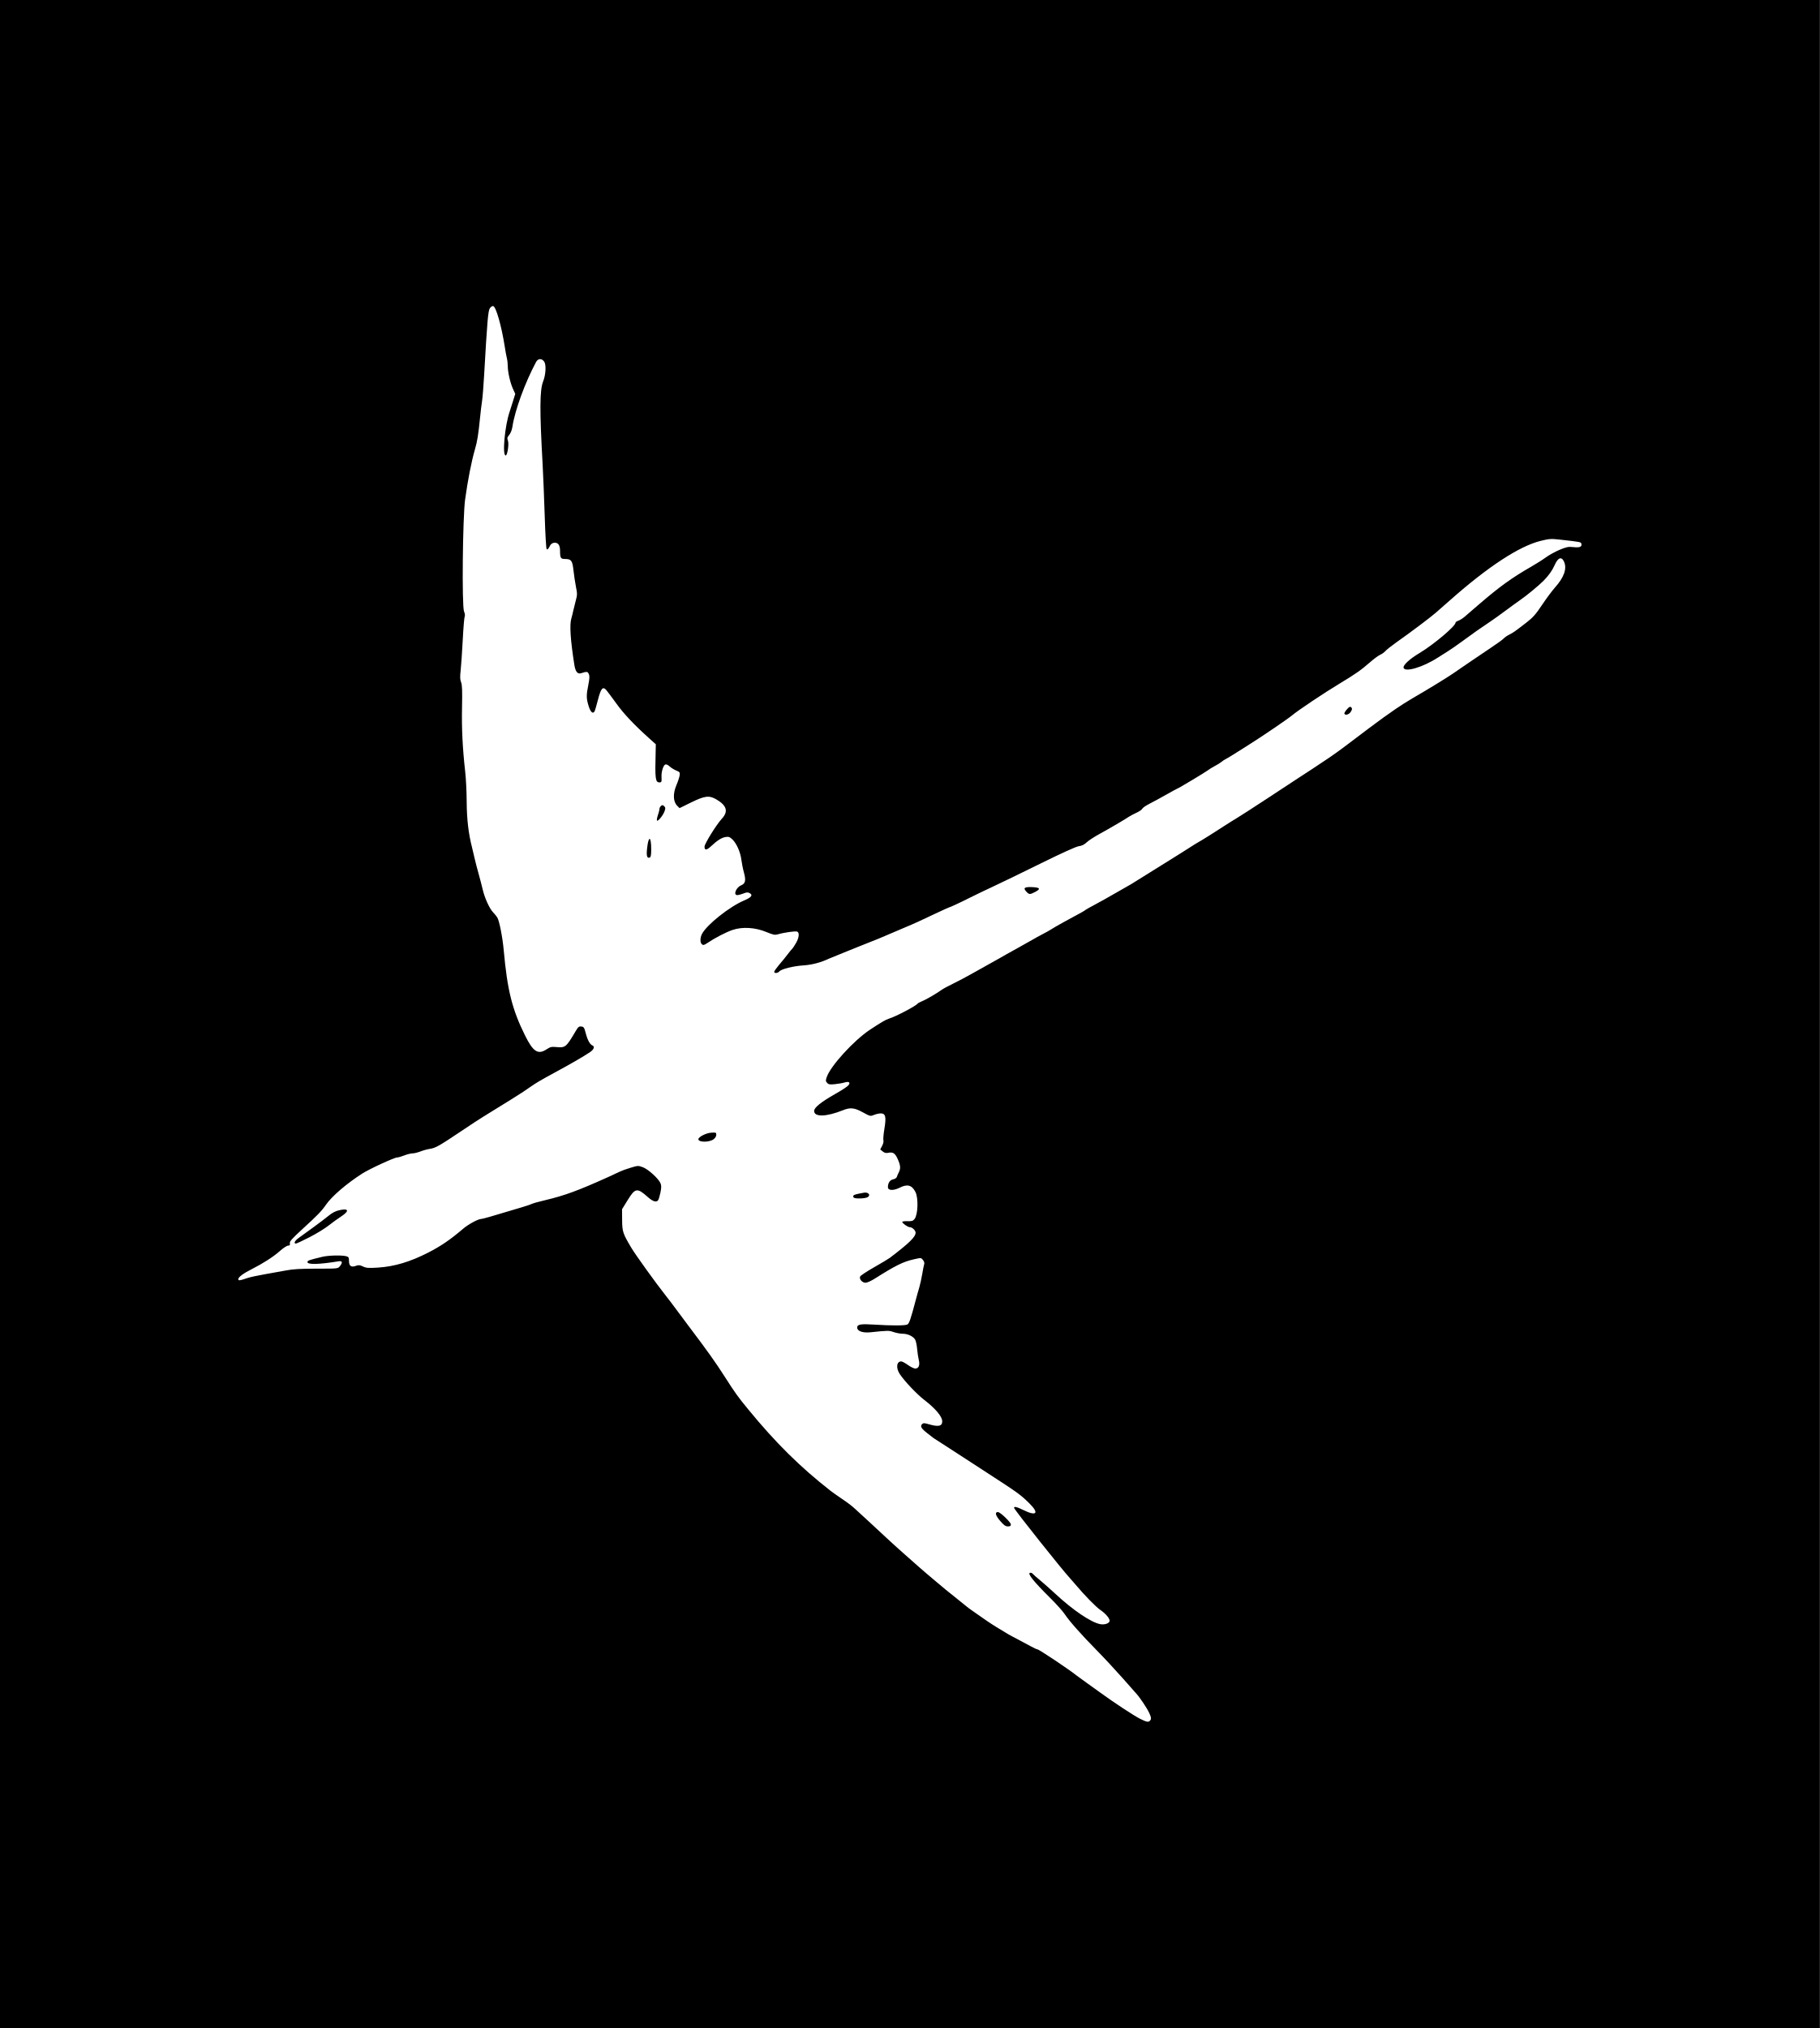
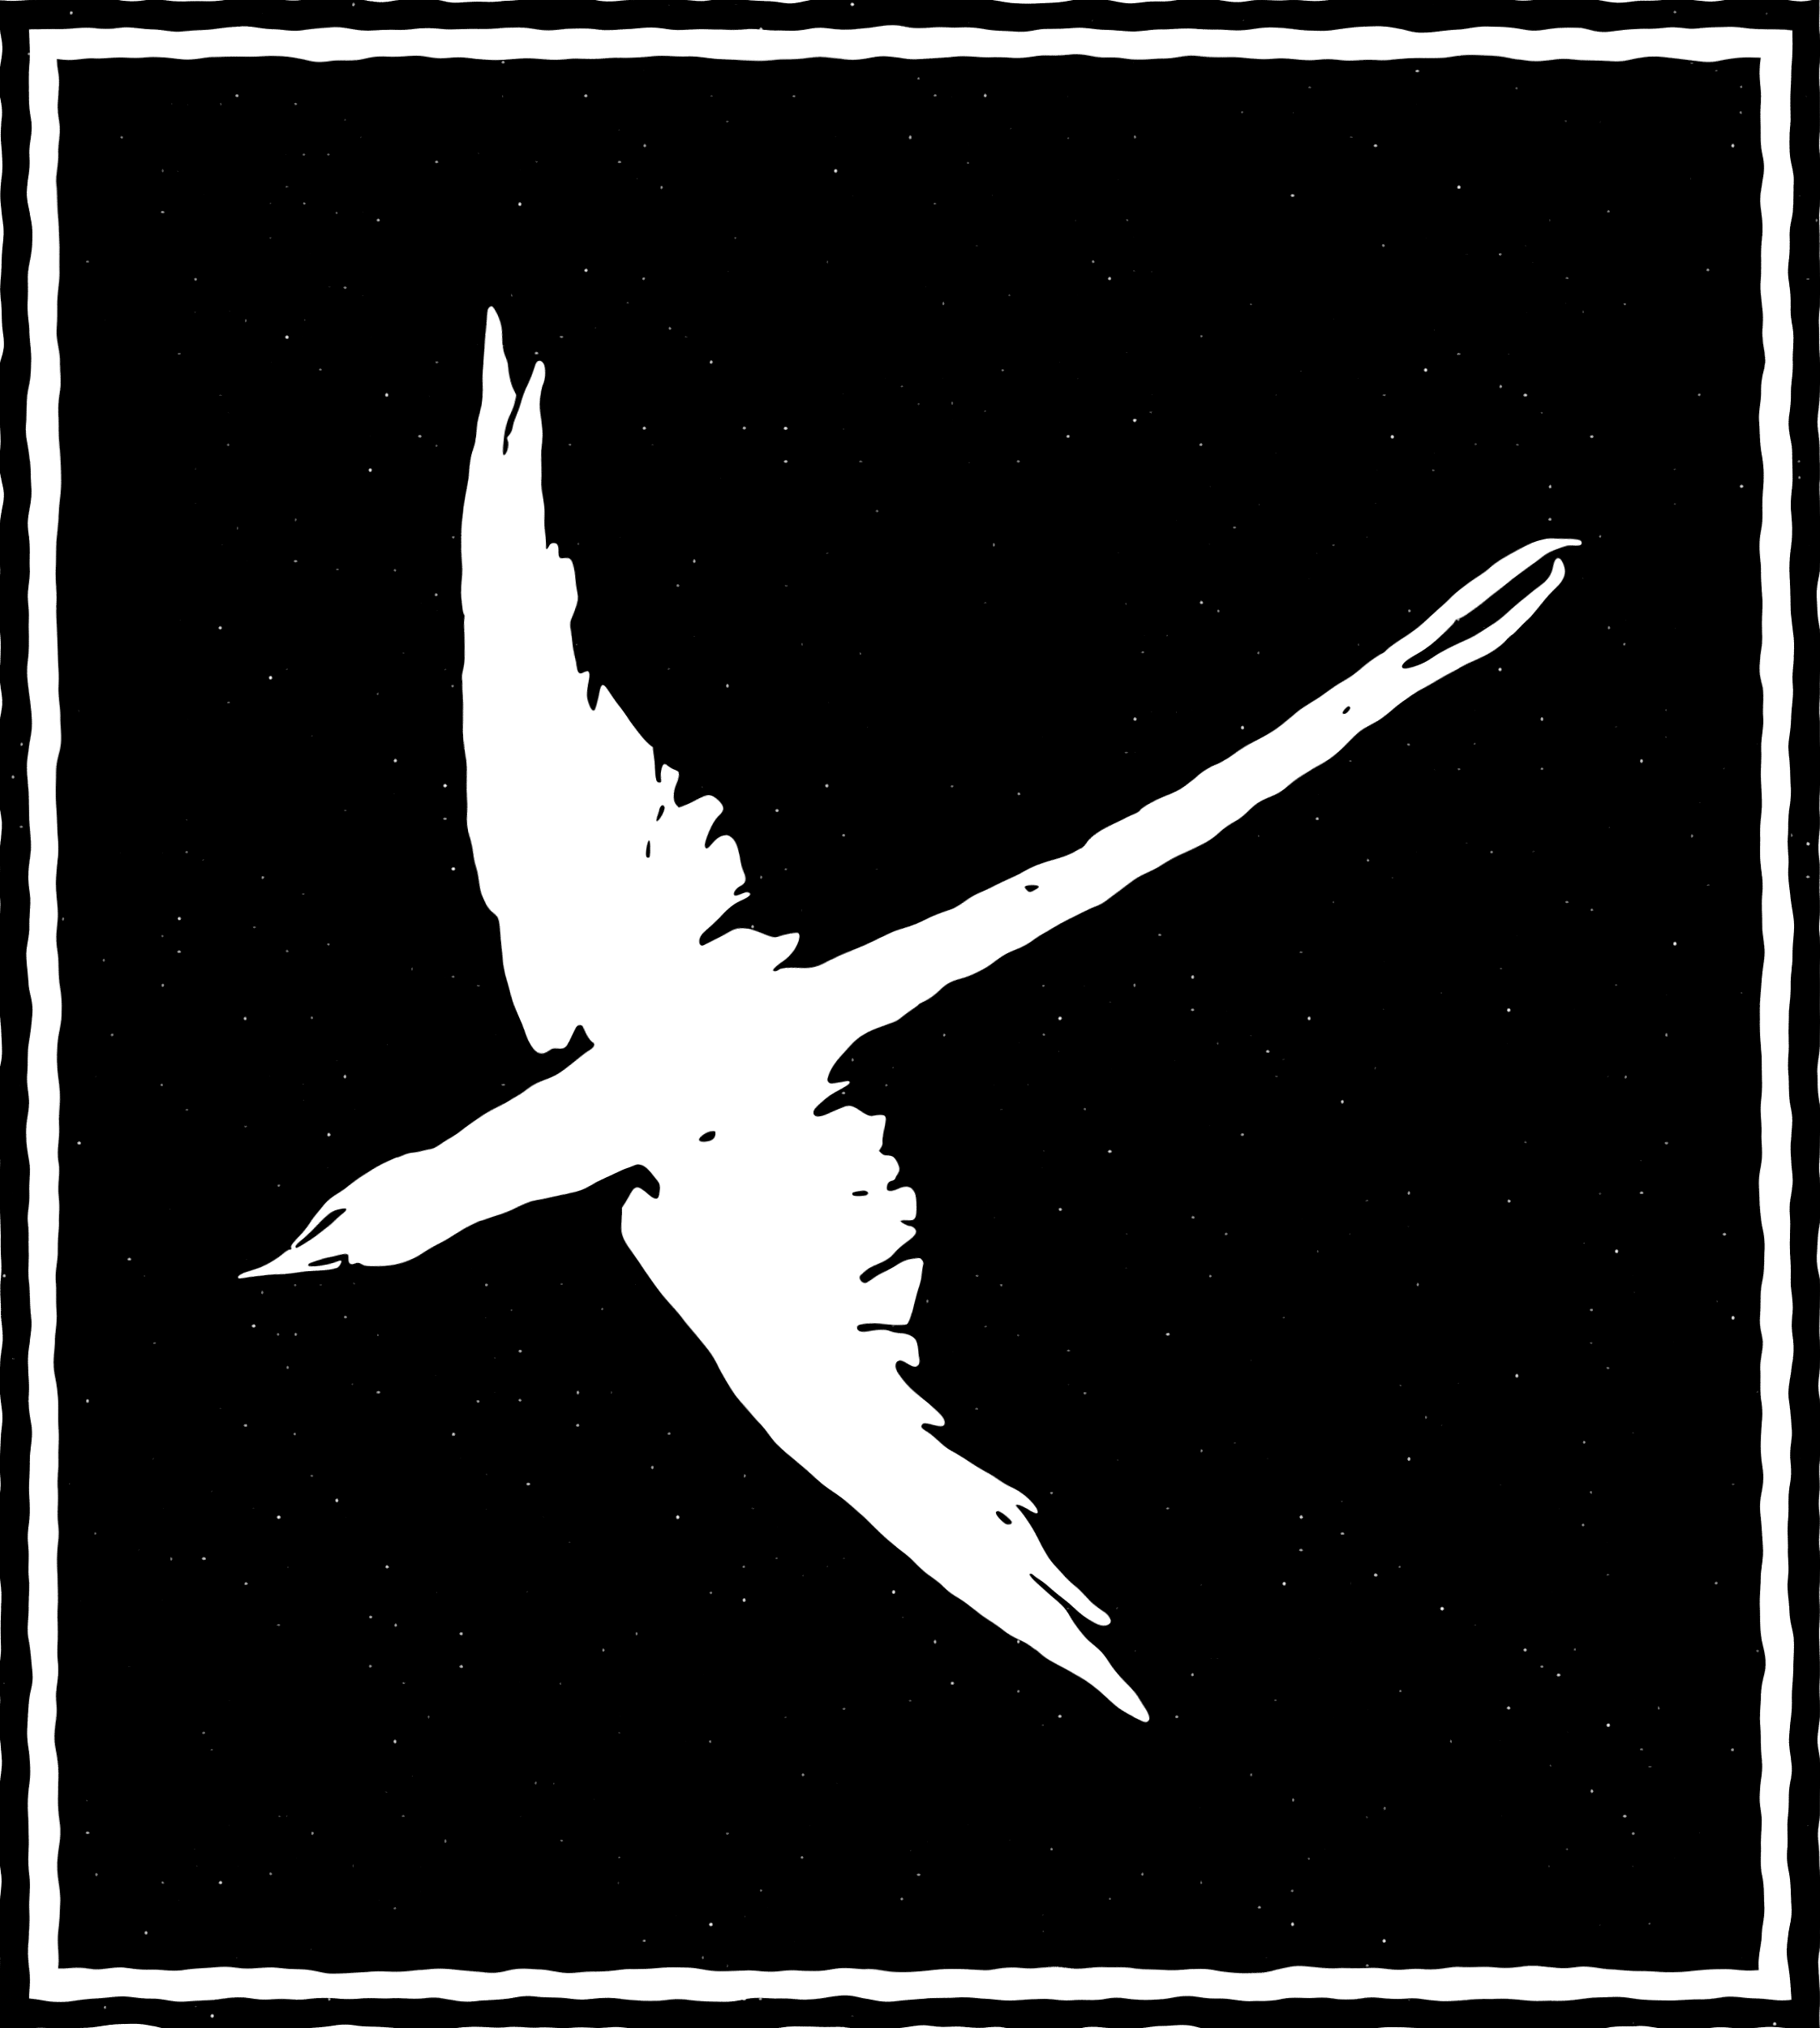
<svg xmlns="http://www.w3.org/2000/svg" viewBox="6 6 438 488" overflow="visible">
-   <path class="wm-bird-box" fill="currentColor" fill-rule="evenodd" d="M6 6L444 6L444 494L6 494ZM280.36 419.58C278.89 418.84 273.92 415.57 270.83 413.31C270.13 412.8 268.63 411.73 267.5 410.92C266.37 410.11 265.33 409.36 265.2 409.25C263.48 407.85 256.07 402.89 255.69 402.89C255.54 402.89 254.78 402.54 254.01 402.11C253.25 401.69 251.9 400.97 251.02 400.51C250.13 400.06 249.08 399.49 248.67 399.25C246.62 398.05 244.6 396.79 243.5 396.02C240.38 393.87 239.03 392.91 238.69 392.61C238.48 392.43 237.37 391.53 236.22 390.62C235.07 389.71 233.9 388.77 233.63 388.54C233.36 388.31 232.03 387.19 230.67 386.06C229.32 384.93 227.71 383.55 227.1 383C226.49 382.46 224.82 380.98 223.4 379.73C221.97 378.47 220.09 376.76 219.2 375.92C218.32 375.08 216.49 373.38 215.14 372.15C213.78 370.91 212.26 369.52 211.76 369.05C211.27 368.58 210.16 367.71 209.3 367.13C207.49 365.9 206.44 365.16 205.9 364.74C198.58 359.02 192.6 353.11 186.04 345.09C183.59 342.11 182.96 341.23 180.52 337.42C178.12 333.67 176.42 331.29 171.59 324.89C170.18 323.01 168.69 321.01 168.28 320.45C167.87 319.88 166.92 318.64 166.17 317.69C164.05 315.03 158.99 308 158 306.35C155.9 302.83 155.75 302.38 155.73 299.57L155.71 296.98L157.04 294.82C158.87 291.84 159.34 291.76 161.88 294.02C163.11 295.12 163.95 295.39 164.39 294.82C164.52 294.65 164.77 293.82 164.95 292.98C165.19 291.78 165.2 291.28 164.97 290.74C164.51 289.62 162.01 287.35 160.72 286.87C159.6 286.46 159.52 286.46 157.76 287C156.76 287.3 155.67 287.69 155.34 287.86C155 288.03 153.61 288.68 152.25 289.29C145.13 292.5 141.88 293.69 137.33 294.77C135.77 295.14 134.29 295.54 134.04 295.68C133.79 295.81 132.84 296.13 131.94 296.4C131.04 296.67 129.64 297.09 128.83 297.33C124.49 298.65 122.13 299.32 121.8 299.32C121.07 299.33 118.72 300.6 117.49 301.65C114.36 304.32 112.15 305.83 109.03 307.43C104.67 309.65 100.96 310.76 97 311.02C94.65 311.17 94.14 311.13 93.35 310.75C92.59 310.39 92.3 310.37 91.67 310.6C90.54 311.03 89.99 310.64 89.99 309.43C89.99 308.57 89.9 308.43 89.31 308.28C88.18 308 85.02 308.08 83.57 308.43C80.34 309.21 80 309.33 80 309.69C80 310.34 82.76 310.28 87.46 309.51C88.41 309.35 88.53 309.79 87.79 310.7C87.32 311.28 87.28 311.28 82.18 311.28C78.4 311.28 76.49 311.39 74.94 311.69C73.79 311.91 71.46 312.33 69.77 312.62C68.07 312.91 66.18 313.32 65.57 313.53C63.72 314.17 63.35 314.21 63.35 313.8C63.35 313.32 64.58 312.4 66.56 311.41C69.29 310.03 71.8 308.42 73.34 307.05C74.15 306.33 75.05 305.73 75.34 305.73C75.75 305.73 75.84 305.61 75.76 305.18C75.67 304.73 76.24 304.09 78.81 301.73C82.44 298.42 83.42 297.41 84.48 295.86C85.88 293.85 89.4 290.82 93.16 288.41C94.92 287.28 100.91 284.52 101.6 284.52C101.85 284.52 102.61 284.3 103.3 284.03C103.99 283.76 104.88 283.54 105.28 283.54C105.67 283.54 106.53 283.33 107.18 283.08C107.83 282.82 108.86 282.54 109.47 282.45C110.81 282.25 111.7 281.75 116.93 278.24C119.16 276.74 121.52 275.19 122.19 274.79C123.85 273.78 127.6 271.46 128.95 270.61C131.84 268.79 132.37 268.45 133.59 267.58C134.91 266.64 136.17 265.9 139.55 264.07C143.48 261.94 146.31 260.31 148 259.18C148.94 258.55 149.21 257.81 148.57 257.56C147.99 257.34 147.39 256.24 146.97 254.61C146.62 253.26 146.5 253.07 145.91 253.01C145.35 252.94 145.15 253.11 144.55 254.12C142.25 258.02 142.07 258.17 139.85 257.95C138.75 257.85 138.42 257.92 137.58 258.48C135.49 259.86 134.32 259.12 132.36 255.16C129.26 248.92 128.1 244.26 127.24 234.71C126.95 231.49 126.16 227.48 125.67 226.75C125.47 226.45 125.01 225.88 124.63 225.48C123.78 224.57 122.63 222.03 122.18 220.06C121.99 219.24 121.54 217.5 121.18 216.22C120.81 214.93 120.37 213.21 120.19 212.39C120.01 211.58 119.75 210.47 119.61 209.93C118.75 206.61 118.34 203.09 118.32 198.95C118.31 196.58 118.15 193.31 117.96 191.68C117.33 186.05 117.09 181.3 117.2 176.14C117.28 172.17 117.23 170.78 116.97 170.16C116.72 169.54 116.69 168.88 116.87 167.32C116.99 166.21 117.22 162.91 117.37 160C117.52 157.08 117.73 154.54 117.84 154.35C117.96 154.14 117.89 153.62 117.68 153.13C117.14 151.83 117.35 130.61 117.94 126.21C118.56 121.67 119.46 117.05 120.31 114.12C120.88 112.16 121.12 110.65 121.54 106.48C121.68 105.05 121.9 103.22 122.03 102.41C122.15 101.6 122.38 98.82 122.52 96.24C123.27 83.15 123.47 80.83 123.89 80.19C124.11 79.85 124.47 79.6 124.69 79.65C125.38 79.78 126.7 84.42 127.49 89.46C127.64 90.48 127.87 91.7 127.99 92.18C128.11 92.65 128.21 93.54 128.21 94.15C128.22 95.6 128.81 98.16 129.48 99.62L130.01 100.78L129.45 102.58C129.15 103.57 128.8 104.66 128.68 105C127.5 108.39 126.83 115.6 127.71 115.6C128.12 115.6 128.54 112.83 128.25 112.05C128.02 111.44 128.06 111.25 128.56 110.65C128.88 110.26 129.21 109.45 129.31 108.78C129.91 104.76 132.32 98.16 135.02 93.1C135.5 92.22 136.43 92.19 136.99 93.05C137.49 93.8 137.35 96.2 136.72 97.78C135.89 99.85 135.86 104.69 136.6 117.82C136.74 120.33 136.96 125.88 137.1 130.14C137.23 134.41 137.44 138 137.56 138.12C137.77 138.33 137.96 138.13 138.45 137.18C138.59 136.91 138.99 136.65 139.34 136.61C140.3 136.5 140.79 137.14 140.79 138.53C140.79 140.26 140.94 140.51 142 140.51C143.48 140.51 143.76 140.88 144.02 143.23C144.14 144.38 144.41 146.15 144.61 147.17C144.95 148.84 144.95 149.16 144.58 150.5C144.36 151.31 144.09 152.42 143.97 152.96C143.86 153.51 143.65 154.34 143.51 154.81C143.05 156.35 143.29 160.03 144.24 166.03C144.5 167.63 145.01 168.26 145.84 168C147.25 167.55 147.43 167.57 147.71 168.2C147.93 168.68 147.9 169.25 147.6 170.78C147.09 173.28 147.1 174.08 147.67 175.9C148.12 177.35 148.67 177.86 149.08 177.2C149.19 177.03 149.56 175.78 149.9 174.44C150.63 171.59 151.09 171.07 151.96 172.1C152.26 172.45 153.33 173.89 154.35 175.3C156.13 177.77 158.56 180.35 162.15 183.58L163.84 185.1L163.8 186.91C163.62 193.47 163.73 194.27 164.74 194.27C165.22 194.27 165.27 194.12 165.21 192.88C165.15 191.74 165.64 190.15 166.11 189.97C166.36 189.87 166.75 190.04 167.15 190.42C167.5 190.75 168.22 191.19 168.74 191.41C169.62 191.77 169.68 191.86 169.57 192.6C169.5 193.04 169.15 194.12 168.77 195C167.93 196.98 168.01 198.92 168.97 199.87L169.55 200.46L172.34 199.09C175.64 197.48 176.68 197.35 178.41 198.36C180.93 199.84 181.34 201.27 179.73 203.01C178.41 204.44 175.56 209.04 175.56 209.73C175.56 210.66 176.06 210.63 177.12 209.64C178.63 208.22 179.67 207.57 180.64 207.41C181.36 207.29 181.63 207.39 182.26 207.98C183.26 208.92 184.21 211.06 184.43 212.89C184.53 213.7 184.8 215.07 185.04 215.93C185.57 217.88 185.41 218.61 184.35 219.05C183.15 219.55 182.43 221.39 183.44 221.39C183.71 221.39 184.37 221.22 184.9 221.01C185.66 220.7 185.99 220.68 186.4 220.9C187.28 221.37 186.87 221.93 185.09 222.68C181.56 224.18 176.11 228.51 174.95 230.74C174.47 231.68 174.46 232.83 174.94 233.23C175.25 233.49 175.48 233.43 176.24 232.92C178.04 231.7 180.74 230.3 182.32 229.77C184.68 228.97 187.77 229.16 190.44 230.27C192.16 230.98 192.49 231.04 193.28 230.81C194.7 230.39 197.42 230.01 197.85 230.17C198.45 230.4 198.33 231.64 197.57 232.94C197.21 233.58 196.78 234.21 196.63 234.34C196.48 234.48 195.98 235.09 195.52 235.7C195.06 236.31 194.15 237.43 193.5 238.18C192.86 238.94 192.33 239.69 192.33 239.85C192.33 240.26 193.2 240.2 193.56 239.76C194.04 239.18 196.91 238.46 199.41 238.3C201.46 238.16 203.56 237.61 205.52 236.68C205.79 236.55 207.29 235.94 208.85 235.32C210.41 234.71 212.18 233.99 212.79 233.73C213.4 233.47 214.68 232.96 215.63 232.6C216.58 232.24 218.19 231.58 219.2 231.13C220.22 230.68 222.16 229.86 223.52 229.29C224.88 228.72 226.43 228.05 226.97 227.79C227.52 227.54 229.39 226.66 231.13 225.84C232.87 225.02 234.35 224.35 234.41 224.35C234.6 224.35 237.22 223.13 239.43 222.01C240.58 221.43 243.08 220.23 244.97 219.35C246.87 218.47 252.07 215.95 256.52 213.75C261.59 211.25 265 209.7 265.65 209.62C266.36 209.54 266.94 209.25 267.54 208.69C268.01 208.24 269.46 207.31 270.74 206.61C272.78 205.51 276.8 203.15 277.9 202.41C278.1 202.27 278.83 201.9 279.52 201.57C280.21 201.25 280.85 200.81 280.93 200.6C281.01 200.38 281.78 199.85 282.63 199.42C283.49 198.99 285.33 197.99 286.73 197.19C288.13 196.4 289.32 195.75 289.38 195.75C289.56 195.75 296.24 191.74 296.76 191.32C297.03 191.1 297.75 190.66 298.36 190.34C298.97 190.02 299.7 189.57 299.97 189.34C300.24 189.11 300.63 188.84 300.83 188.75C301.03 188.66 301.95 188.12 302.86 187.55C303.78 186.97 305.22 186.07 306.07 185.53C309.55 183.35 315.83 179.09 316.98 178.13C318.51 176.86 324.61 172.78 328.57 170.39C332.29 168.15 333.56 167.25 335.72 165.37C336.67 164.54 337.78 163.72 338.19 163.55C338.6 163.38 339.15 162.98 339.43 162.66C339.71 162.35 340.79 161.48 341.85 160.73C345.59 158.09 350.05 154.74 351.5 153.49C352.3 152.79 353.91 151.38 355.07 150.36C364.09 142.38 371.65 137.43 376.76 136.16C378.9 135.63 379.29 135.61 381.45 135.85C386.56 136.42 386.51 136.41 386.61 136.91C386.74 137.6 386.18 137.81 384.66 137.65C383.47 137.52 383.03 137.61 381.38 138.29C380.33 138.73 378.84 139.55 378.07 140.11C377.29 140.68 375.72 141.68 374.56 142.34C369.97 144.96 366.82 147.23 362.07 151.33C360.6 152.6 359.01 153.97 358.53 154.38C358.06 154.79 357.37 155.23 356.99 155.36C356.62 155.49 356.31 155.7 356.31 155.83C356.31 156.67 351.07 161.09 347.6 163.17C345.29 164.55 343.68 166.03 343.8 166.65C344.03 167.87 348.45 166.58 352.05 164.24C352.61 163.87 353.61 163.24 354.26 162.85C354.92 162.45 356.56 161.32 357.92 160.32C360.74 158.25 362.18 157.24 364.46 155.72C365.35 155.13 367.1 153.88 368.35 152.94C369.61 152 371.2 150.85 371.89 150.37C373.44 149.31 376.36 146.89 377.53 145.71C378.74 144.48 379.58 143.29 380.16 141.99C380.97 140.15 381.82 139.84 382.42 141.15C383.18 142.82 382.44 144.92 380.23 147.39C379.55 148.15 378.16 150.02 377.14 151.55C375.62 153.83 374.94 154.59 373.38 155.8C370.41 158.09 370.31 158.16 369.24 158.71C368.69 158.99 368.08 159.41 367.89 159.65C367.69 159.88 366.31 160.89 364.82 161.87C363.33 162.86 361.33 164.21 360.38 164.87C359.43 165.52 358.21 166.35 357.67 166.72C357.13 167.08 356.25 167.68 355.72 168.06C354.51 168.91 349.34 172.08 346.12 173.93C344.79 174.7 342.85 175.93 341.81 176.66C340.77 177.39 339.48 178.29 338.95 178.67C337.97 179.35 333.56 182.66 329.68 185.61C328.53 186.48 326.82 187.71 325.89 188.33C321.89 191.01 321.2 191.46 318.58 193.15C318.11 193.46 314.78 195.64 311.19 198.01C307.59 200.37 304.14 202.6 303.51 202.96C302.88 203.33 301.65 204.1 300.76 204.68C298.72 206.02 294.91 208.41 294.56 208.57C294.41 208.64 293.96 208.91 293.55 209.17C293.15 209.43 292.2 210.03 291.46 210.5C290.71 210.96 289.71 211.6 289.24 211.9C288.76 212.2 287.68 212.88 286.82 213.41C284.9 214.59 283.79 215.28 281.09 216.98C278.11 218.86 278.29 218.75 275.31 220.43C273.81 221.27 272.26 222.16 271.85 222.4C271.45 222.64 270.34 223.25 269.39 223.75C268.44 224.24 267.5 224.78 267.29 224.93C267.09 225.09 266.7 225.34 266.43 225.48C263.54 227.02 259.64 229.19 259.14 229.54C258.79 229.78 257.73 230.38 256.79 230.86C255.85 231.35 254.92 231.87 254.72 232C254.51 232.13 252.74 233.13 250.77 234.22C248.8 235.3 247.03 236.3 246.82 236.44C246.62 236.57 245.62 237.13 244.6 237.68C243.59 238.23 241.59 239.35 240.17 240.16C238.74 240.98 236.63 242.09 235.48 242.65C234.33 243.2 233.05 243.89 232.64 244.18C231.38 245.08 228.99 246.48 227.97 246.9C227.43 247.12 226.93 247.39 226.86 247.49C226.44 248.07 221.6 250.62 219.97 251.11C219.2 251.34 218.03 252.03 215.37 253.79C211.48 256.38 205.95 262.43 204.99 265.14C204.69 266 204.69 266.16 205.07 266.57C205.42 266.96 205.71 267.01 206.98 266.88C207.8 266.8 208.85 266.61 209.3 266.47C210.36 266.15 210.76 266.5 210.15 267.2C209.91 267.49 208.49 268.41 207 269.25C203.62 271.17 201.94 272.52 201.94 273.32C201.94 274.84 204.84 274.77 208.89 273.15C210.66 272.44 211.64 272.55 213.68 273.67C215.43 274.63 215.49 274.64 216.34 274.29C216.82 274.08 217.56 273.92 217.97 273.92C219.14 273.92 219.33 274.74 218.85 277.65C218.63 278.96 218.53 280.21 218.62 280.44C218.7 280.67 218.57 281.24 218.31 281.72L217.85 282.59L218.44 283.07C218.87 283.42 219.24 283.51 219.73 283.41C220.91 283.15 221.43 283.49 222.07 284.93C222.75 286.47 222.8 287.17 222.3 288.14C222.1 288.53 221.89 289.02 221.83 289.24C221.76 289.45 221.37 289.7 220.95 289.79C220.18 289.94 219.7 290.66 219.7 291.67C219.7 292.5 221.02 292.55 222.52 291.8C224.38 290.86 225.46 291.15 226.32 292.82C227.06 294.26 226.94 298.22 226.13 299.3C225.74 299.8 225.49 299.89 224.41 299.85C223.72 299.82 223.15 299.91 223.15 300.04C223.15 300.35 224.49 301.29 224.92 301.29C225.54 301.29 226.36 302.05 226.36 302.62C226.36 303.64 224.83 305.13 220.17 308.67C219.82 308.93 218.13 309.95 216.4 310.93C214.68 311.91 213.16 312.91 213.03 313.14C212.71 313.75 213.49 314.67 214.32 314.67C214.67 314.67 215.64 314.24 216.47 313.72C221.49 310.54 223.35 309.61 225.94 309.03C227.68 308.63 227.68 308.63 228.14 309.19C228.39 309.51 228.53 309.93 228.44 310.15C228.36 310.36 228.15 311.43 227.97 312.51C227.79 313.6 227.47 315.04 227.27 315.72C227.06 316.4 226.64 317.9 226.34 319.05C225.18 323.44 224.82 324.49 224.37 324.72C223.85 325 220.61 325.01 216.37 324.74C213.15 324.53 212.3 324.68 212.3 325.45C212.3 326.31 213.62 326.78 215.49 326.59C219.78 326.14 219.91 326.14 221.08 326.54C221.73 326.76 222.7 326.94 223.26 326.94C224.54 326.94 225.9 327.62 226.3 328.45C226.47 328.81 226.67 329.81 226.74 330.67C226.82 331.54 226.99 332.7 227.13 333.26C227.44 334.49 227.1 335.32 226.29 335.32C225.98 335.32 225.19 334.94 224.52 334.46C223.86 333.99 223.13 333.6 222.91 333.6C221.76 333.6 221.59 335.22 222.58 336.68C223.77 338.44 226.67 341.49 228.43 342.85C231.15 344.94 232.77 346.87 232.77 348.02C232.77 349.18 231.87 349.39 229.63 348.74C228.46 348.4 228.23 348.39 227.92 348.69C227.41 349.2 227.72 349.74 229.16 350.86C229.85 351.4 230.54 351.93 230.67 352.04C230.81 352.14 231.45 352.56 232.1 352.96C232.75 353.37 235.3 355.01 237.77 356.63C240.24 358.24 242.98 360.02 243.86 360.59C250.9 365.15 251.58 365.64 253.67 367.68C256.19 370.15 255.51 370.95 252.25 369.34C250.76 368.59 249.92 368.42 250.08 368.87C250.28 369.49 261.86 384.03 263.64 385.91C263.82 386.1 264.34 386.69 264.79 387.23C267.03 389.89 269.75 392.67 270.82 393.4C272.19 394.33 273.24 395.63 273.04 396.15C272.83 396.7 271.78 397.01 270.79 396.82C268.6 396.41 264.22 393.45 260.01 389.53C258.79 388.4 257.13 386.93 256.32 386.26C255.5 385.6 254.71 384.89 254.54 384.69C254.38 384.5 254.07 384.4 253.85 384.49C253.29 384.7 254.91 386.71 258.53 390.29C260.09 391.83 261.75 393.66 262.21 394.36C263.36 396.09 266.16 399.26 269.92 403.08C271.66 404.85 274.47 407.87 276.17 409.79C277.86 411.71 279.37 413.42 279.52 413.58C280.37 414.51 282.05 417.03 282.57 418.15C283.03 419.14 283.11 419.55 282.91 419.86C282.51 420.5 282.09 420.46 280.36 419.58ZM249.29 372.83C249.29 372.3 246.73 369.85 246.18 369.85C245.38 369.85 245.57 370.63 246.69 371.95C247.6 373.01 248 373.3 248.57 373.3C249.11 373.3 249.29 373.19 249.29 372.83ZM80.48 303.72C82.12 302.88 84.17 301.63 85.05 300.93C85.94 300.23 87.3 299.24 88.08 298.74C90.17 297.37 89.95 296.68 87.6 297.23C86.76 297.42 85.91 297.86 85.13 298.51C84.48 299.05 82.78 300.34 81.36 301.37C79.93 302.4 78.35 303.55 77.84 303.92C76.93 304.58 76.62 305.24 77.22 305.24C77.38 305.24 78.85 304.56 80.48 303.72ZM214.89 294.04C215.61 293.52 214.94 292.82 213.92 293C211.48 293.43 211.1 293.6 211.44 294.14C211.67 294.52 214.35 294.44 214.89 294.04ZM177.75 280.14C178.13 279.86 178.39 279.42 178.39 279.07C178.39 278.52 178.32 278.49 177.16 278.56C175.96 278.63 174.08 279.59 174.08 280.13C174.08 280.91 176.71 280.92 177.75 280.14ZM255.09 220.65C256.53 219.92 256.35 219.56 254.49 219.47C252.58 219.38 252.18 219.66 252.99 220.53C253.69 221.28 253.85 221.29 255.09 220.65ZM162.73 210.33C162.72 207.14 162.08 207.01 161.74 210.14C161.54 211.96 161.72 212.6 162.38 212.35C162.64 212.25 162.73 211.74 162.73 210.33ZM165.94 201.21C166.19 200.51 166.18 200.32 165.85 200C165.54 199.68 165.4 199.67 165.09 199.93C164.88 200.1 164.71 200.44 164.71 200.68C164.71 200.92 164.54 201.58 164.34 202.15C164.14 202.73 164.04 203.31 164.12 203.44C164.32 203.76 165.57 202.24 165.94 201.21ZM331.15 177.2C331.46 176.65 331.47 176.47 331.2 176.21C330.94 175.95 330.75 176.05 330.15 176.71C329.75 177.16 329.49 177.64 329.57 177.77C329.85 178.22 330.77 177.89 331.15 177.2Z" />
+   <defs>
+     <filter id="wm-stamp-ink" x="-3%" y="-3%" width="106%" height="106%" color-interpolation-filters="sRGB">
+       <feTurbulence type="fractalNoise" baseFrequency="0.07" numOctaves="2" seed="4" result="warp" />
+       <feDisplacementMap in="SourceGraphic" in2="warp" scale="3" xChannelSelector="R" yChannelSelector="G" result="rough" />
+       <feTurbulence type="fractalNoise" baseFrequency="0.5" numOctaves="1" seed="11" result="grain" />
+       <feColorMatrix in="grain" type="matrix" values="0 0 0 0 0  0 0 0 0 0  0 0 0 0 0  14 0 0 0 -10.9" result="specks" />
+       <feComposite in="rough" in2="specks" operator="out" />
+     </filter>
+   </defs>
+   <g filter="url(#wm-stamp-ink)">
+     <path class="wm-bird-frame" fill="currentColor" fill-rule="evenodd" d="M6 6L444 6L444 494L6 494ZM13 13L13 487L437 487L437 13Z" />
+     <path class="wm-bird-box" fill="currentColor" fill-rule="evenodd" d="M20 20L430 20L430 480L20 480ZM280.36 419.58C278.89 418.84 273.92 415.57 270.83 413.31C270.13 412.8 268.63 411.73 267.5 410.92C266.37 410.11 265.33 409.36 265.2 409.25C263.48 407.85 256.07 402.89 255.69 402.89C255.54 402.89 254.78 402.54 254.01 402.11C253.25 401.69 251.9 400.97 251.02 400.51C250.13 400.06 249.08 399.49 248.67 399.25C246.62 398.05 244.6 396.79 243.5 396.02C240.38 393.87 239.03 392.91 238.69 392.61C238.48 392.43 237.37 391.53 236.22 390.62C235.07 389.71 233.9 388.77 233.63 388.54C233.36 388.31 232.03 387.19 230.67 386.06C229.32 384.93 227.71 383.55 227.1 383C226.49 382.46 224.82 380.98 223.4 379.73C221.97 378.47 220.09 376.76 219.2 375.92C218.32 375.08 216.49 373.38 215.14 372.15C213.78 370.91 212.26 369.52 211.76 369.05C211.27 368.58 210.16 367.71 209.3 367.13C207.49 365.9 206.44 365.16 205.9 364.74C198.58 359.02 192.6 353.11 186.04 345.09C183.59 342.11 182.96 341.23 180.52 337.42C178.12 333.67 176.42 331.29 171.59 324.89C170.18 323.01 168.69 321.01 168.28 320.45C167.87 319.88 166.92 318.64 166.17 317.69C164.05 315.03 158.99 308 158 306.35C155.9 302.83 155.75 302.38 155.73 299.57L155.71 296.98L157.04 294.82C158.87 291.84 159.34 291.76 161.88 294.02C163.11 295.12 163.95 295.39 164.39 294.82C164.52 294.65 164.77 293.82 164.95 292.98C165.19 291.78 165.2 291.28 164.97 290.74C164.51 289.62 162.01 287.35 160.72 286.87C159.6 286.46 159.52 286.46 157.76 287C156.76 287.3 155.67 287.69 155.34 287.86C155 288.03 153.61 288.68 152.25 289.29C145.13 292.5 141.88 293.69 137.33 294.77C135.77 295.14 134.29 295.54 134.04 295.68C133.79 295.81 132.84 296.13 131.94 296.4C131.04 296.67 129.64 297.09 128.83 297.33C124.49 298.65 122.13 299.32 121.8 299.32C121.07 299.33 118.72 300.6 117.49 301.65C114.36 304.32 112.15 305.83 109.03 307.43C104.67 309.65 100.96 310.76 97 311.02C94.65 311.17 94.14 311.13 93.35 310.75C92.59 310.39 92.3 310.37 91.67 310.6C90.54 311.03 89.99 310.64 89.99 309.43C89.99 308.57 89.9 308.43 89.31 308.28C88.18 308 85.02 308.08 83.57 308.43C80.34 309.21 80 309.33 80 309.69C80 310.34 82.76 310.28 87.46 309.51C88.41 309.35 88.53 309.79 87.79 310.7C87.32 311.28 87.28 311.28 82.18 311.28C78.4 311.28 76.49 311.39 74.94 311.69C73.79 311.91 71.46 312.33 69.77 312.62C68.07 312.91 66.18 313.32 65.57 313.53C63.72 314.17 63.35 314.21 63.35 313.8C63.35 313.32 64.58 312.4 66.56 311.41C69.29 310.03 71.8 308.42 73.34 307.05C74.15 306.33 75.05 305.73 75.34 305.73C75.75 305.73 75.84 305.61 75.76 305.18C75.67 304.73 76.24 304.09 78.81 301.73C82.44 298.42 83.42 297.41 84.48 295.86C85.88 293.85 89.4 290.82 93.16 288.41C94.92 287.28 100.91 284.52 101.6 284.52C101.85 284.52 102.61 284.3 103.3 284.03C103.99 283.76 104.88 283.54 105.28 283.54C105.67 283.54 106.53 283.33 107.18 283.08C107.83 282.82 108.86 282.54 109.47 282.45C110.81 282.25 111.7 281.75 116.93 278.24C119.16 276.74 121.52 275.19 122.19 274.79C123.85 273.78 127.6 271.46 128.95 270.61C131.84 268.79 132.37 268.45 133.59 267.58C134.91 266.64 136.17 265.9 139.55 264.07C143.48 261.94 146.31 260.31 148 259.18C148.94 258.55 149.21 257.81 148.57 257.56C147.99 257.34 147.39 256.24 146.97 254.61C146.62 253.26 146.5 253.07 145.91 253.01C145.35 252.94 145.15 253.11 144.55 254.12C142.25 258.02 142.07 258.17 139.85 257.95C138.75 257.85 138.42 257.92 137.58 258.48C135.49 259.86 134.32 259.12 132.36 255.16C129.26 248.92 128.1 244.26 127.24 234.71C126.95 231.49 126.16 227.48 125.67 226.75C125.47 226.45 125.01 225.88 124.63 225.48C123.78 224.57 122.63 222.03 122.18 220.06C121.99 219.24 121.54 217.5 121.18 216.22C120.81 214.93 120.37 213.21 120.19 212.39C120.01 211.58 119.75 210.47 119.61 209.93C118.75 206.61 118.34 203.09 118.32 198.95C118.31 196.58 118.15 193.31 117.96 191.68C117.33 186.05 117.09 181.3 117.2 176.14C117.28 172.17 117.23 170.78 116.97 170.16C116.72 169.54 116.69 168.88 116.87 167.32C116.99 166.21 117.22 162.91 117.37 160C117.52 157.08 117.73 154.54 117.84 154.35C117.96 154.14 117.89 153.62 117.68 153.13C117.14 151.83 117.35 130.61 117.94 126.21C118.56 121.67 119.46 117.05 120.31 114.12C120.88 112.16 121.12 110.65 121.54 106.48C121.68 105.05 121.9 103.22 122.03 102.41C122.15 101.6 122.38 98.82 122.52 96.24C123.27 83.15 123.47 80.83 123.89 80.19C124.11 79.85 124.47 79.6 124.69 79.65C125.38 79.78 126.7 84.42 127.49 89.46C127.64 90.48 127.87 91.7 127.99 92.18C128.11 92.65 128.21 93.54 128.21 94.15C128.22 95.6 128.81 98.16 129.48 99.62L130.01 100.78L129.45 102.58C129.15 103.57 128.8 104.66 128.68 105C127.5 108.39 126.83 115.6 127.71 115.6C128.12 115.6 128.54 112.83 128.25 112.05C128.02 111.44 128.06 111.25 128.56 110.65C128.88 110.26 129.21 109.45 129.31 108.78C129.91 104.76 132.32 98.16 135.02 93.1C135.5 92.22 136.43 92.19 136.99 93.05C137.49 93.8 137.35 96.2 136.72 97.78C135.89 99.85 135.86 104.69 136.6 117.82C136.74 120.33 136.96 125.88 137.1 130.14C137.23 134.41 137.44 138 137.56 138.12C137.77 138.33 137.96 138.13 138.45 137.18C138.59 136.91 138.99 136.65 139.34 136.61C140.3 136.5 140.79 137.14 140.79 138.53C140.79 140.26 140.94 140.51 142 140.51C143.48 140.51 143.76 140.88 144.02 143.23C144.14 144.38 144.41 146.15 144.61 147.17C144.95 148.84 144.95 149.16 144.58 150.5C144.36 151.31 144.09 152.42 143.97 152.96C143.86 153.51 143.65 154.34 143.51 154.81C143.05 156.35 143.29 160.03 144.24 166.03C144.5 167.63 145.01 168.26 145.84 168C147.25 167.55 147.43 167.57 147.71 168.2C147.93 168.68 147.9 169.25 147.6 170.78C147.09 173.28 147.1 174.08 147.67 175.9C148.12 177.35 148.67 177.86 149.08 177.2C149.19 177.03 149.56 175.78 149.9 174.44C150.63 171.59 151.09 171.07 151.96 172.1C152.26 172.45 153.33 173.89 154.35 175.3C156.13 177.77 158.56 180.35 162.15 183.58L163.84 185.1L163.8 186.91C163.62 193.47 163.73 194.27 164.74 194.27C165.22 194.27 165.27 194.12 165.21 192.88C165.15 191.74 165.64 190.15 166.11 189.97C166.36 189.87 166.75 190.04 167.15 190.42C167.5 190.75 168.22 191.19 168.74 191.41C169.62 191.77 169.68 191.86 169.57 192.6C169.5 193.04 169.15 194.12 168.77 195C167.93 196.98 168.01 198.92 168.97 199.87L169.55 200.46L172.34 199.09C175.64 197.48 176.68 197.35 178.41 198.36C180.93 199.84 181.34 201.27 179.73 203.01C178.41 204.44 175.56 209.04 175.56 209.73C175.56 210.66 176.06 210.63 177.12 209.64C178.63 208.22 179.67 207.57 180.64 207.41C181.36 207.29 181.63 207.39 182.26 207.98C183.26 208.92 184.21 211.06 184.43 212.89C184.53 213.7 184.8 215.07 185.04 215.93C185.57 217.88 185.41 218.61 184.35 219.05C183.15 219.55 182.43 221.39 183.44 221.39C183.71 221.39 184.37 221.22 184.9 221.01C185.66 220.7 185.99 220.68 186.4 220.9C187.28 221.37 186.87 221.93 185.09 222.68C181.56 224.18 176.11 228.51 174.95 230.74C174.47 231.68 174.46 232.83 174.94 233.23C175.25 233.49 175.48 233.43 176.24 232.92C178.04 231.7 180.74 230.3 182.32 229.77C184.68 228.97 187.77 229.16 190.44 230.27C192.16 230.98 192.49 231.04 193.28 230.81C194.7 230.39 197.42 230.01 197.85 230.17C198.45 230.4 198.33 231.64 197.57 232.94C197.21 233.58 196.78 234.21 196.63 234.34C196.48 234.48 195.98 235.09 195.52 235.7C195.06 236.31 194.15 237.43 193.5 238.18C192.86 238.94 192.33 239.69 192.33 239.85C192.33 240.26 193.2 240.2 193.56 239.76C194.04 239.18 196.91 238.46 199.41 238.3C201.46 238.16 203.56 237.61 205.52 236.68C205.79 236.55 207.29 235.94 208.85 235.32C210.41 234.71 212.18 233.99 212.79 233.73C213.4 233.47 214.68 232.96 215.63 232.6C216.58 232.24 218.19 231.58 219.2 231.13C220.22 230.68 222.16 229.86 223.52 229.29C224.88 228.72 226.43 228.05 226.97 227.79C227.52 227.54 229.39 226.66 231.13 225.84C232.87 225.02 234.35 224.35 234.41 224.35C234.6 224.35 237.22 223.13 239.43 222.01C240.58 221.43 243.08 220.23 244.97 219.35C246.87 218.47 252.07 215.95 256.52 213.75C261.59 211.25 265 209.7 265.65 209.62C266.36 209.54 266.94 209.25 267.54 208.69C268.01 208.24 269.46 207.31 270.74 206.61C272.78 205.51 276.8 203.15 277.9 202.41C278.1 202.27 278.83 201.9 279.52 201.57C280.21 201.25 280.85 200.81 280.93 200.6C281.01 200.38 281.78 199.85 282.63 199.42C283.49 198.99 285.33 197.99 286.73 197.19C288.13 196.4 289.32 195.75 289.38 195.75C289.56 195.75 296.24 191.74 296.76 191.32C297.03 191.1 297.75 190.66 298.36 190.34C298.97 190.02 299.7 189.57 299.97 189.34C300.24 189.11 300.63 188.84 300.83 188.75C301.03 188.66 301.95 188.12 302.86 187.55C303.78 186.97 305.22 186.07 306.07 185.53C309.55 183.35 315.83 179.09 316.98 178.13C318.51 176.86 324.61 172.78 328.57 170.39C332.29 168.15 333.56 167.25 335.72 165.37C336.67 164.54 337.78 163.72 338.19 163.55C338.6 163.38 339.15 162.98 339.43 162.66C339.71 162.35 340.79 161.48 341.85 160.73C345.59 158.09 350.05 154.74 351.5 153.49C352.3 152.79 353.91 151.38 355.07 150.36C364.09 142.38 371.65 137.43 376.76 136.16C378.9 135.63 379.29 135.61 381.45 135.85C386.56 136.42 386.51 136.41 386.61 136.91C386.74 137.6 386.18 137.81 384.66 137.65C383.47 137.52 383.03 137.61 381.38 138.29C380.33 138.73 378.84 139.55 378.07 140.11C377.29 140.68 375.72 141.68 374.56 142.34C369.97 144.96 366.82 147.23 362.07 151.33C360.6 152.6 359.01 153.97 358.53 154.38C358.06 154.79 357.37 155.23 356.99 155.36C356.62 155.49 356.31 155.7 356.31 155.83C356.31 156.67 351.07 161.09 347.6 163.17C345.29 164.55 343.68 166.03 343.8 166.65C344.03 167.87 348.45 166.58 352.05 164.24C352.61 163.87 353.61 163.24 354.26 162.85C354.92 162.45 356.56 161.32 357.92 160.32C360.74 158.25 362.18 157.24 364.46 155.72C365.35 155.13 367.1 153.88 368.35 152.94C369.61 152 371.2 150.85 371.89 150.37C373.44 149.31 376.36 146.89 377.53 145.71C378.74 144.48 379.58 143.29 380.16 141.99C380.97 140.15 381.82 139.84 382.42 141.15C383.18 142.82 382.44 144.92 380.23 147.39C379.55 148.15 378.16 150.02 377.14 151.55C375.62 153.83 374.94 154.59 373.38 155.8C370.41 158.09 370.31 158.16 369.24 158.71C368.69 158.99 368.08 159.41 367.89 159.65C367.69 159.88 366.31 160.89 364.82 161.87C363.33 162.86 361.33 164.21 360.38 164.87C359.43 165.52 358.21 166.35 357.67 166.72C357.13 167.08 356.25 167.68 355.72 168.06C354.51 168.91 349.34 172.08 346.12 173.93C344.79 174.7 342.85 175.93 341.81 176.66C340.77 177.39 339.48 178.29 338.95 178.67C337.97 179.35 333.56 182.66 329.68 185.61C328.53 186.48 326.82 187.71 325.89 188.33C321.89 191.01 321.2 191.46 318.58 193.15C318.11 193.46 314.78 195.64 311.19 198.01C307.59 200.37 304.14 202.6 303.51 202.96C302.88 203.33 301.65 204.1 300.76 204.68C298.72 206.02 294.91 208.41 294.56 208.57C294.41 208.64 293.96 208.91 293.55 209.17C293.15 209.43 292.2 210.03 291.46 210.5C290.71 210.96 289.71 211.6 289.24 211.9C288.76 212.2 287.68 212.88 286.82 213.41C284.9 214.59 283.79 215.28 281.09 216.98C278.11 218.86 278.29 218.75 275.31 220.43C273.81 221.27 272.26 222.16 271.85 222.4C271.45 222.64 270.34 223.25 269.39 223.75C268.44 224.24 267.5 224.78 267.29 224.93C267.09 225.09 266.7 225.34 266.43 225.48C263.54 227.02 259.64 229.19 259.14 229.54C258.79 229.78 257.73 230.38 256.79 230.86C255.85 231.35 254.92 231.87 254.72 232C254.51 232.13 252.74 233.13 250.77 234.22C248.8 235.3 247.03 236.3 246.82 236.44C246.62 236.57 245.62 237.13 244.6 237.68C243.59 238.23 241.59 239.35 240.17 240.16C238.74 240.98 236.63 242.09 235.48 242.65C234.33 243.2 233.05 243.89 232.64 244.18C231.38 245.08 228.99 246.48 227.97 246.9C227.43 247.12 226.93 247.39 226.86 247.49C226.44 248.07 221.6 250.62 219.97 251.11C219.2 251.34 218.03 252.03 215.37 253.79C211.48 256.38 205.95 262.43 204.99 265.14C204.69 266 204.69 266.16 205.07 266.57C205.42 266.96 205.71 267.01 206.98 266.88C207.8 266.8 208.85 266.61 209.3 266.47C210.36 266.15 210.76 266.5 210.15 267.2C209.91 267.49 208.49 268.41 207 269.25C203.62 271.17 201.94 272.52 201.94 273.32C201.94 274.84 204.84 274.77 208.89 273.15C210.66 272.44 211.64 272.55 213.68 273.67C215.43 274.63 215.49 274.64 216.34 274.29C216.82 274.08 217.56 273.92 217.97 273.92C219.14 273.92 219.33 274.74 218.85 277.65C218.63 278.96 218.53 280.21 218.62 280.44C218.7 280.67 218.57 281.24 218.31 281.72L217.85 282.59L218.44 283.07C218.87 283.42 219.24 283.51 219.73 283.41C220.91 283.15 221.43 283.49 222.07 284.93C222.75 286.47 222.8 287.17 222.3 288.14C222.1 288.53 221.89 289.02 221.83 289.24C221.76 289.45 221.37 289.7 220.95 289.79C220.18 289.94 219.7 290.66 219.7 291.67C219.7 292.5 221.02 292.55 222.52 291.8C224.38 290.86 225.46 291.15 226.32 292.82C227.06 294.26 226.94 298.22 226.13 299.3C225.74 299.8 225.49 299.89 224.41 299.85C223.72 299.82 223.15 299.91 223.15 300.04C223.15 300.35 224.49 301.29 224.92 301.29C225.54 301.29 226.36 302.05 226.36 302.62C226.36 303.64 224.83 305.13 220.17 308.67C219.82 308.93 218.13 309.95 216.4 310.93C214.68 311.91 213.16 312.91 213.03 313.14C212.71 313.75 213.49 314.67 214.32 314.67C214.67 314.67 215.64 314.24 216.47 313.72C221.49 310.54 223.35 309.61 225.94 309.03C227.68 308.63 227.68 308.63 228.14 309.19C228.39 309.51 228.53 309.93 228.44 310.15C228.36 310.36 228.15 311.43 227.97 312.51C227.79 313.6 227.47 315.04 227.27 315.72C227.06 316.4 226.64 317.9 226.34 319.05C225.18 323.44 224.82 324.49 224.37 324.72C223.85 325 220.61 325.01 216.37 324.74C213.15 324.53 212.3 324.68 212.3 325.45C212.3 326.31 213.62 326.78 215.49 326.59C219.78 326.14 219.91 326.14 221.08 326.54C221.73 326.76 222.7 326.94 223.26 326.94C224.54 326.94 225.9 327.62 226.3 328.45C226.47 328.81 226.67 329.81 226.74 330.67C226.82 331.54 226.99 332.7 227.13 333.26C227.44 334.49 227.1 335.32 226.29 335.32C225.98 335.32 225.19 334.94 224.52 334.46C223.86 333.99 223.13 333.6 222.91 333.6C221.76 333.6 221.59 335.22 222.58 336.68C223.77 338.44 226.67 341.49 228.43 342.85C231.15 344.94 232.77 346.87 232.77 348.02C232.77 349.18 231.87 349.39 229.63 348.74C228.46 348.4 228.23 348.39 227.92 348.69C227.41 349.2 227.72 349.74 229.16 350.86C229.85 351.4 230.54 351.93 230.67 352.04C230.81 352.14 231.45 352.56 232.1 352.96C232.75 353.37 235.3 355.01 237.77 356.63C240.24 358.24 242.98 360.02 243.86 360.59C250.9 365.15 251.58 365.64 253.67 367.68C256.19 370.15 255.51 370.95 252.25 369.34C250.76 368.59 249.92 368.42 250.08 368.87C250.28 369.49 261.86 384.03 263.64 385.91C263.82 386.1 264.34 386.69 264.79 387.23C267.03 389.89 269.75 392.67 270.82 393.4C272.19 394.33 273.24 395.63 273.04 396.15C272.83 396.7 271.78 397.01 270.79 396.82C268.6 396.41 264.22 393.45 260.01 389.53C258.79 388.4 257.13 386.93 256.32 386.26C255.5 385.6 254.71 384.89 254.54 384.69C254.38 384.5 254.07 384.4 253.85 384.49C253.29 384.7 254.91 386.71 258.53 390.29C260.09 391.83 261.75 393.66 262.21 394.36C263.36 396.09 266.16 399.26 269.92 403.08C271.66 404.85 274.47 407.87 276.17 409.79C277.86 411.71 279.37 413.42 279.52 413.58C280.37 414.51 282.05 417.03 282.57 418.15C283.03 419.14 283.11 419.55 282.91 419.86C282.51 420.5 282.09 420.46 280.36 419.58ZM249.29 372.83C249.29 372.3 246.73 369.85 246.18 369.85C245.38 369.85 245.57 370.63 246.69 371.95C247.6 373.01 248 373.3 248.57 373.3C249.11 373.3 249.29 373.19 249.29 372.83ZM80.48 303.72C82.12 302.88 84.17 301.63 85.05 300.93C85.94 300.23 87.3 299.24 88.08 298.74C90.17 297.37 89.95 296.68 87.6 297.23C86.76 297.42 85.91 297.86 85.13 298.51C84.48 299.05 82.78 300.34 81.36 301.37C79.93 302.4 78.35 303.55 77.84 303.92C76.93 304.58 76.62 305.24 77.22 305.24C77.38 305.24 78.85 304.56 80.48 303.72ZM214.89 294.04C215.61 293.52 214.94 292.82 213.92 293C211.48 293.43 211.1 293.6 211.44 294.14C211.67 294.52 214.35 294.44 214.89 294.04ZM177.75 280.14C178.13 279.86 178.39 279.42 178.39 279.07C178.39 278.52 178.32 278.49 177.16 278.56C175.96 278.63 174.08 279.59 174.08 280.13C174.08 280.91 176.71 280.92 177.75 280.14ZM255.09 220.65C256.53 219.92 256.35 219.56 254.49 219.47C252.58 219.38 252.18 219.66 252.99 220.53C253.69 221.28 253.85 221.29 255.09 220.65ZM162.73 210.33C162.72 207.14 162.08 207.01 161.74 210.14C161.54 211.96 161.72 212.6 162.38 212.35C162.64 212.25 162.73 211.74 162.73 210.33ZM165.94 201.21C166.19 200.51 166.18 200.32 165.85 200C165.54 199.68 165.4 199.67 165.09 199.93C164.88 200.1 164.71 200.44 164.71 200.68C164.71 200.92 164.54 201.58 164.34 202.15C164.14 202.73 164.04 203.31 164.12 203.44C164.32 203.76 165.57 202.24 165.94 201.21ZM331.15 177.2C331.46 176.65 331.47 176.47 331.2 176.21C330.94 175.95 330.75 176.05 330.15 176.71C329.75 177.16 329.49 177.64 329.57 177.77C329.85 178.22 330.77 177.89 331.15 177.2Z" />
+   </g>
</svg>
